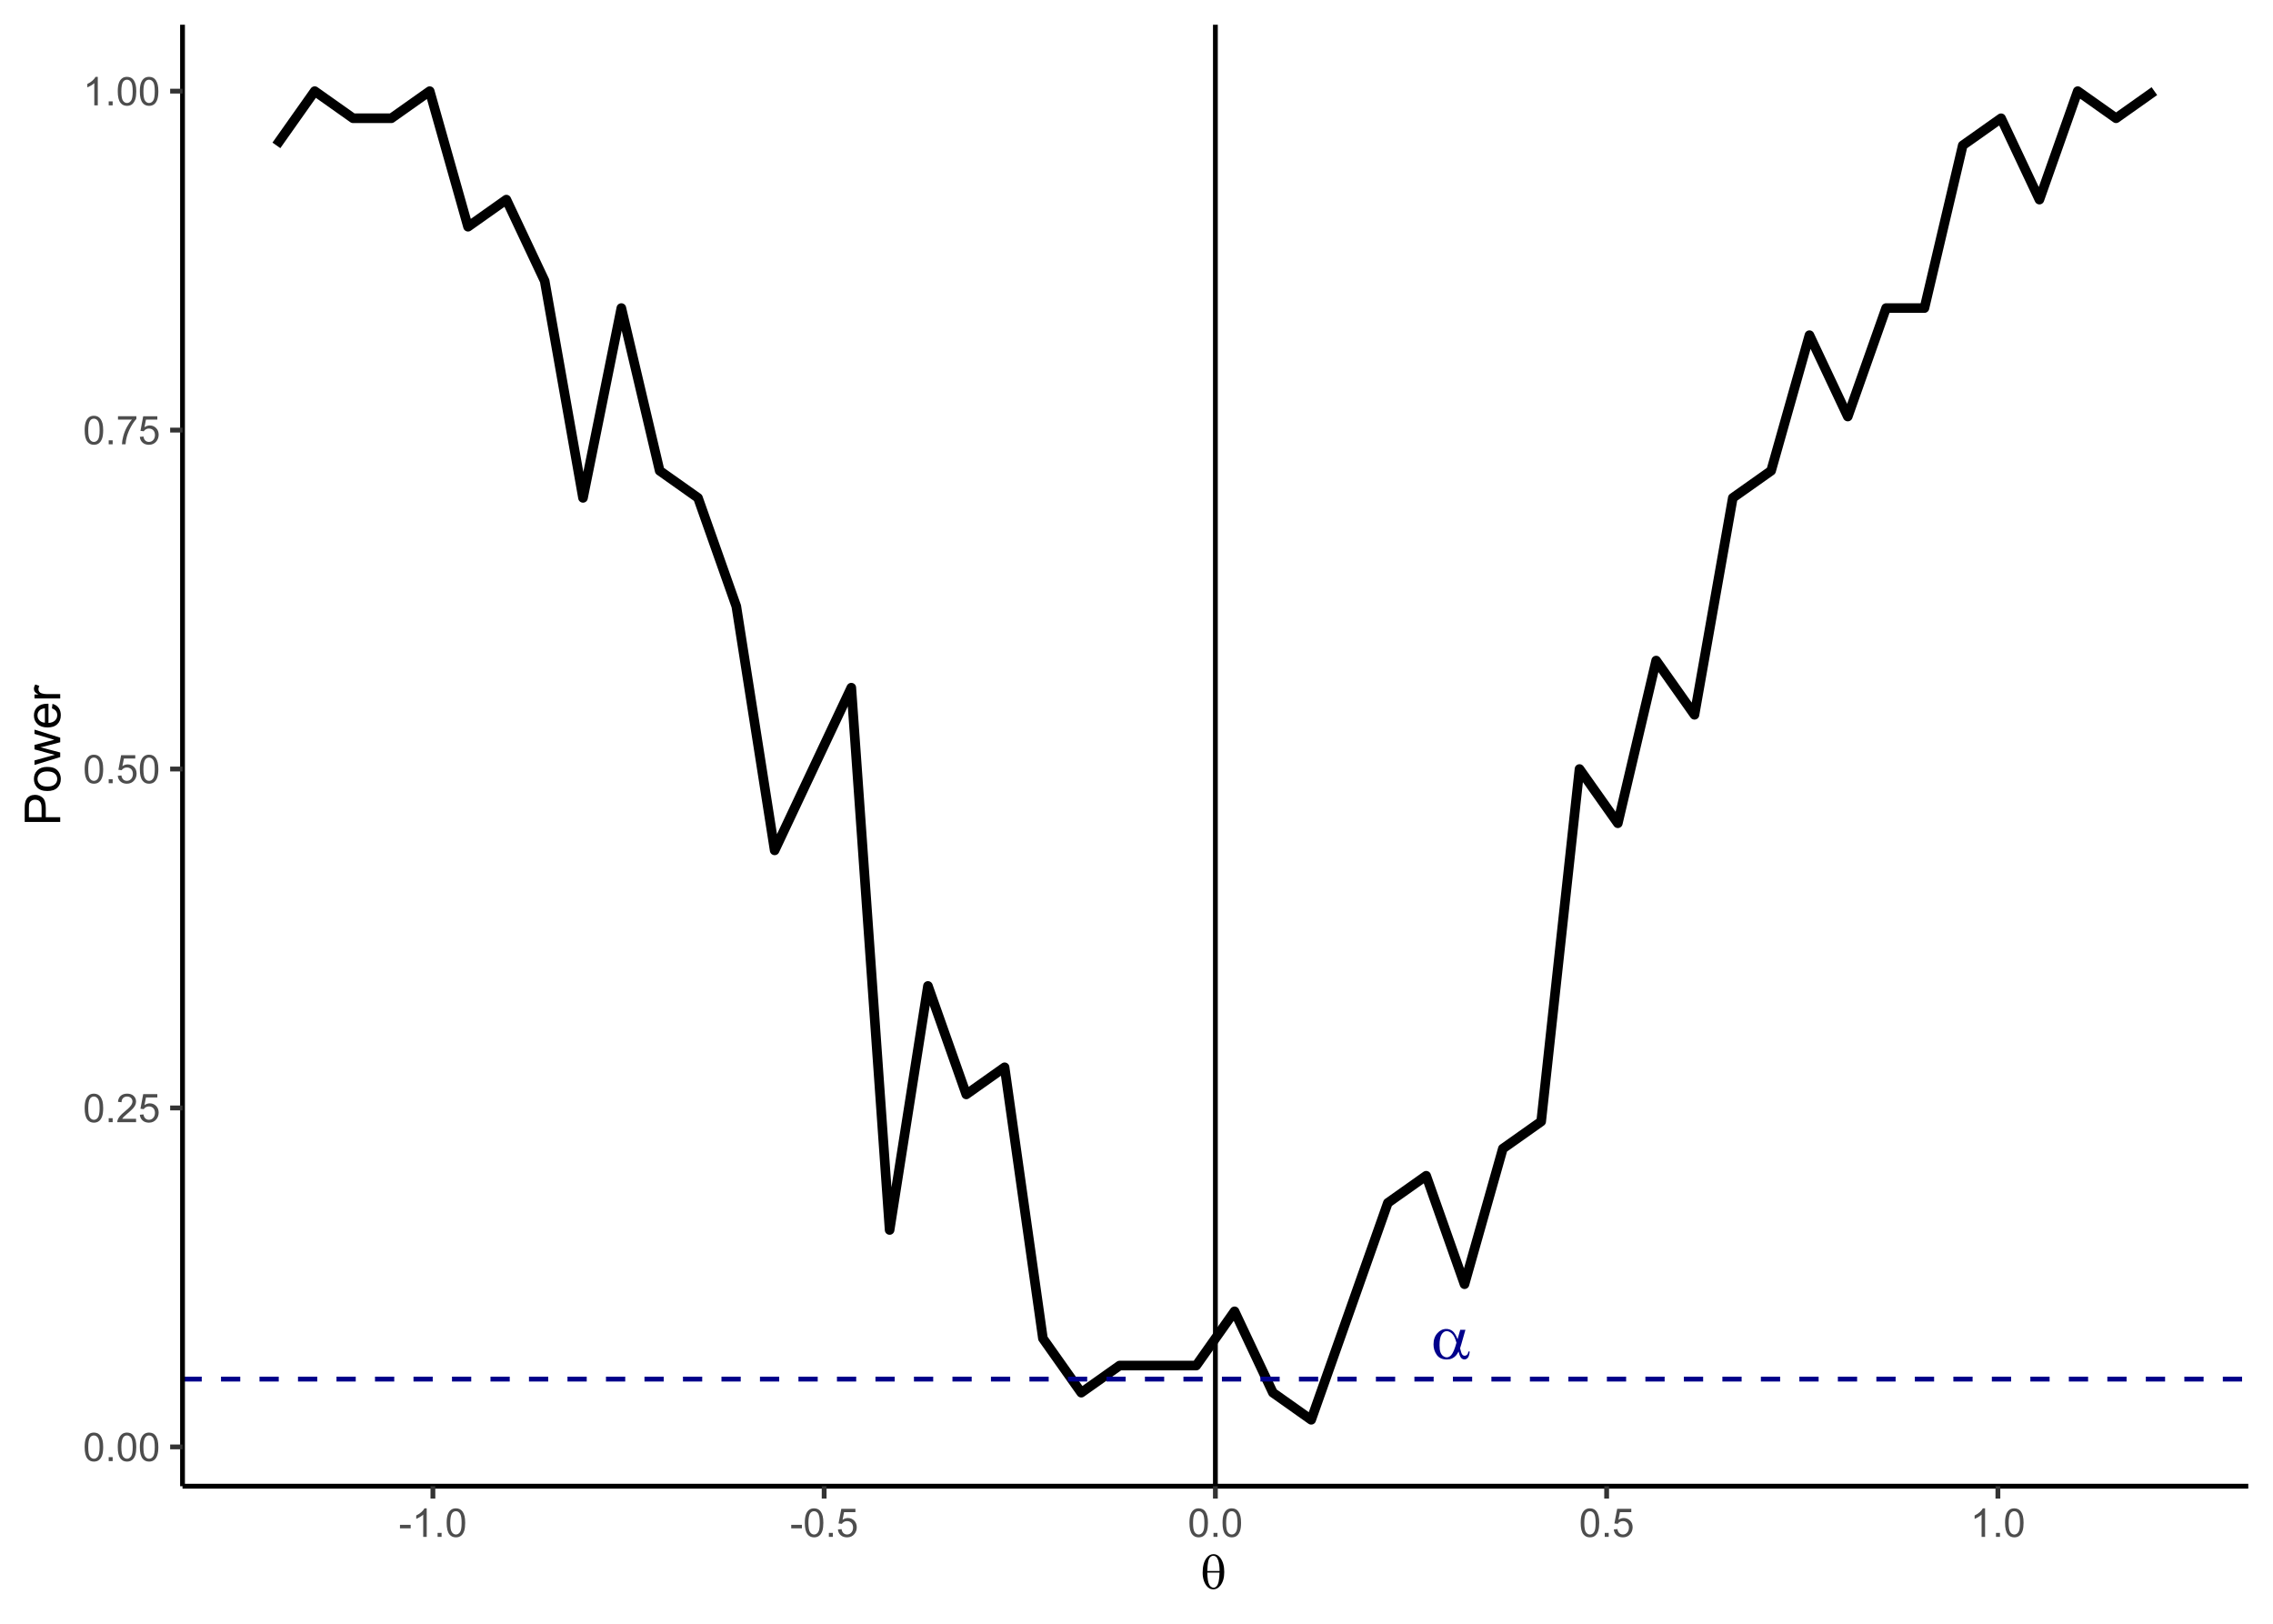
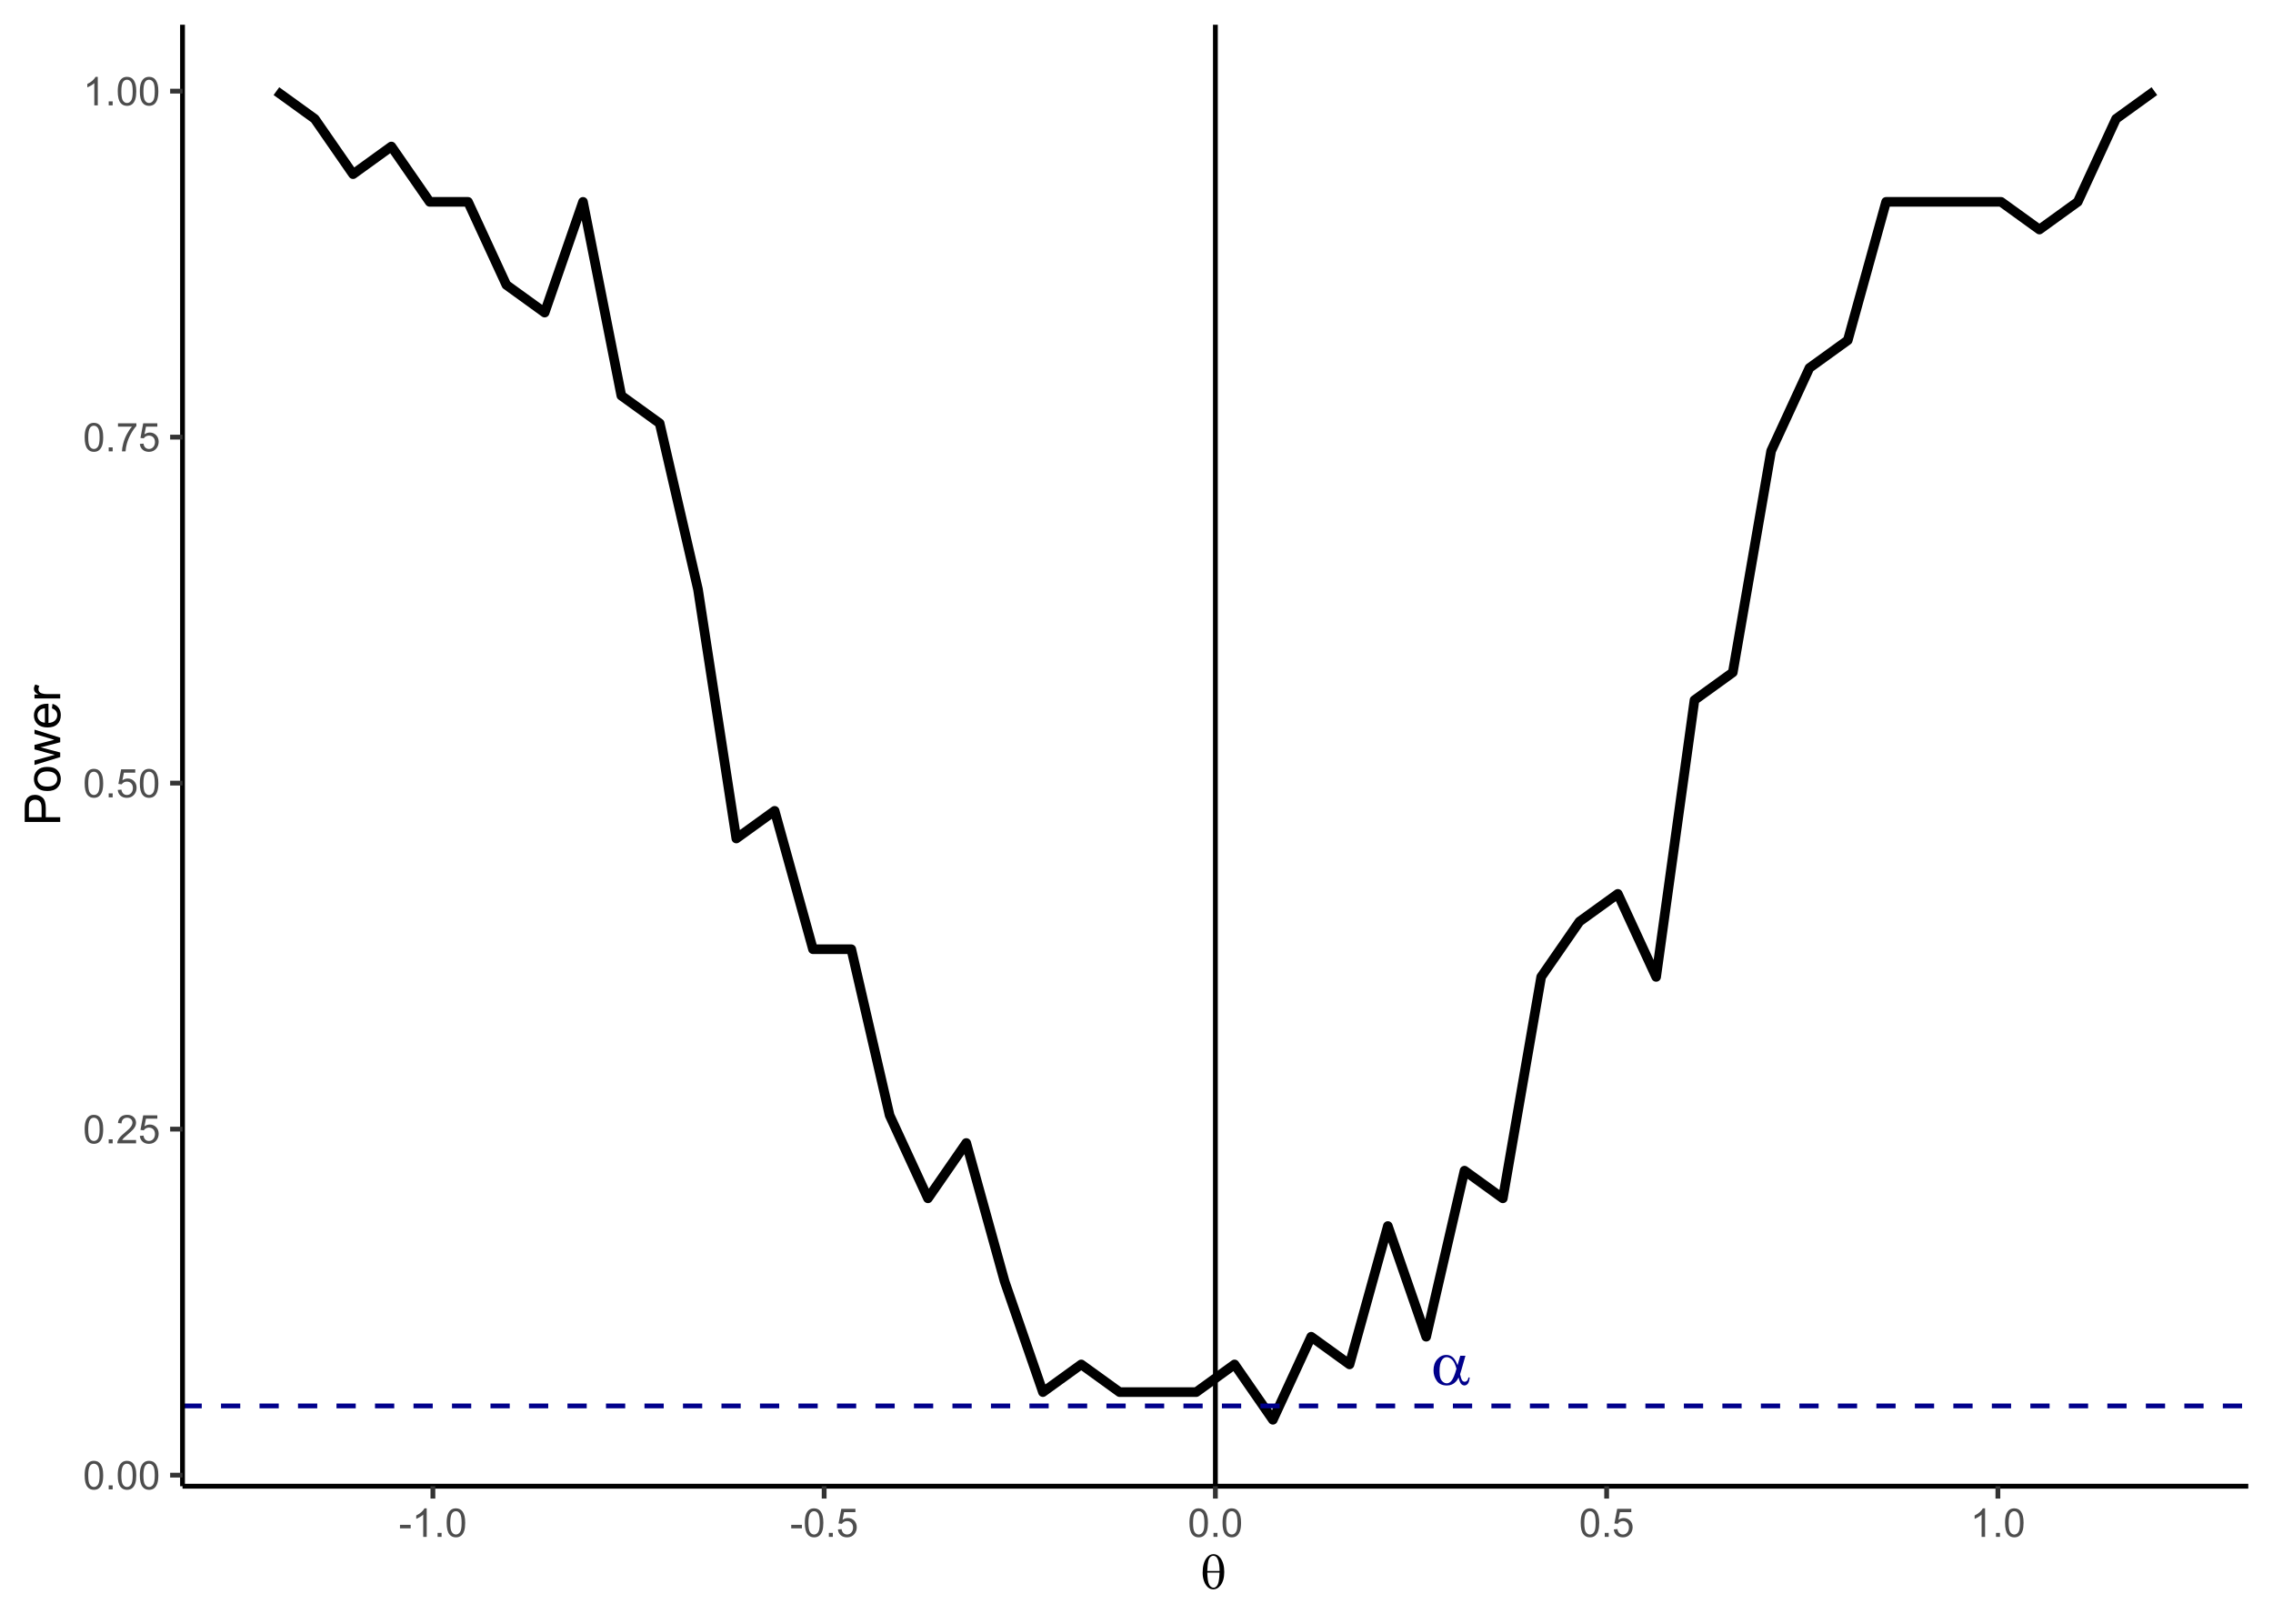
<svg xmlns="http://www.w3.org/2000/svg" xmlns:xlink="http://www.w3.org/1999/xlink" width="504pt" height="360pt" viewBox="0 0 504 360" version="1.1">
  <defs>
    <g>
      <symbol overflow="visible" id="glyph0-0">
        <path style="stroke:none;" d="M 0.715 0 L 0.715 -8.891 L 7.828 -8.891 L 7.828 0 Z M 0.938 -0.223 L 7.605 -0.223 L 7.605 -8.668 L 0.938 -8.668 Z M 0.938 -0.223 " />
      </symbol>
      <symbol overflow="visible" id="glyph0-1">
        <path style="stroke:none;" d="M 6.508 -6.363 L 7.66 -6.363 L 6.758 -3.203 C 6.695 -3 6.602 -2.688 6.473 -2.266 C 6.648 -1.551 6.781 -1.125 6.871 -0.988 C 7.035 -0.73 7.246 -0.602 7.504 -0.605 C 7.688 -0.602 7.859 -0.68 8.016 -0.832 C 8.172 -0.984 8.273 -1.223 8.328 -1.551 L 8.605 -1.551 C 8.539 -0.879 8.398 -0.418 8.184 -0.164 C 7.969 0.086 7.723 0.211 7.441 0.215 C 7.176 0.211 6.934 0.102 6.719 -0.117 C 6.504 -0.34 6.312 -0.816 6.141 -1.551 C 5.938 -1.145 5.738 -0.84 5.543 -0.633 C 5.27 -0.344 4.973 -0.133 4.652 0.008 C 4.332 0.148 3.969 0.223 3.562 0.223 C 2.539 0.223 1.785 -0.117 1.305 -0.797 C 0.82 -1.477 0.578 -2.25 0.582 -3.125 C 0.578 -4.141 0.863 -4.969 1.43 -5.602 C 1.992 -6.234 2.652 -6.551 3.418 -6.551 C 3.941 -6.551 4.406 -6.387 4.812 -6.066 C 5.211 -5.742 5.578 -5.145 5.91 -4.273 Z M 5.668 -3.492 C 5.414 -4.445 5.094 -5.109 4.703 -5.492 C 4.309 -5.867 3.906 -6.059 3.5 -6.059 C 3.043 -6.059 2.668 -5.809 2.367 -5.309 C 2.066 -4.809 1.914 -4.016 1.918 -2.93 C 1.914 -2.285 1.98 -1.777 2.109 -1.414 C 2.238 -1.043 2.434 -0.758 2.695 -0.559 C 2.957 -0.355 3.234 -0.258 3.527 -0.258 C 3.883 -0.258 4.207 -0.422 4.508 -0.75 C 4.906 -1.195 5.293 -2.109 5.668 -3.492 Z M 5.668 -3.492 " />
      </symbol>
      <symbol overflow="visible" id="glyph1-0">
        <path style="stroke:none;" d="M 1.102 0 L 1.102 -5.5 L 5.5 -5.5 L 5.5 0 Z M 1.238 -0.137 L 5.363 -0.137 L 5.363 -5.363 L 1.238 -5.363 Z M 1.238 -0.137 " />
      </symbol>
      <symbol overflow="visible" id="glyph1-1">
        <path style="stroke:none;" d="M 0.367 -3.105 C 0.363 -3.848 0.438 -4.445 0.594 -4.902 C 0.742 -5.355 0.973 -5.707 1.277 -5.953 C 1.578 -6.199 1.957 -6.32 2.418 -6.324 C 2.754 -6.32 3.051 -6.254 3.309 -6.121 C 3.562 -5.984 3.773 -5.789 3.938 -5.531 C 4.102 -5.273 4.23 -4.961 4.328 -4.594 C 4.422 -4.227 4.469 -3.73 4.473 -3.105 C 4.469 -2.367 4.395 -1.77 4.242 -1.316 C 4.09 -0.859 3.863 -0.508 3.562 -0.262 C 3.258 -0.016 2.875 0.105 2.418 0.109 C 1.809 0.105 1.332 -0.109 0.988 -0.547 C 0.57 -1.066 0.363 -1.922 0.367 -3.105 Z M 1.16 -3.105 C 1.16 -2.07 1.281 -1.379 1.523 -1.039 C 1.766 -0.695 2.062 -0.527 2.418 -0.527 C 2.773 -0.527 3.074 -0.699 3.316 -1.043 C 3.559 -1.387 3.68 -2.074 3.68 -3.105 C 3.68 -4.145 3.559 -4.832 3.316 -5.172 C 3.074 -5.512 2.77 -5.684 2.41 -5.684 C 2.051 -5.684 1.77 -5.531 1.559 -5.234 C 1.293 -4.844 1.16 -4.137 1.16 -3.105 Z M 1.16 -3.105 " />
      </symbol>
      <symbol overflow="visible" id="glyph1-2">
        <path style="stroke:none;" d="M 0.801 0 L 0.801 -0.883 L 1.68 -0.883 L 1.68 0 Z M 0.801 0 " />
      </symbol>
      <symbol overflow="visible" id="glyph1-3">
        <path style="stroke:none;" d="M 4.43 -0.742 L 4.43 0 L 0.266 0 C 0.258 -0.188 0.289 -0.367 0.355 -0.539 C 0.461 -0.82 0.629 -1.098 0.863 -1.375 C 1.094 -1.648 1.434 -1.965 1.879 -2.328 C 2.562 -2.887 3.023 -3.332 3.266 -3.664 C 3.5 -3.988 3.621 -4.301 3.625 -4.594 C 3.621 -4.898 3.512 -5.156 3.297 -5.367 C 3.074 -5.578 2.789 -5.684 2.441 -5.684 C 2.066 -5.684 1.77 -5.57 1.547 -5.348 C 1.32 -5.125 1.207 -4.816 1.207 -4.422 L 0.414 -4.504 C 0.465 -5.094 0.668 -5.543 1.027 -5.855 C 1.379 -6.164 1.855 -6.32 2.457 -6.324 C 3.059 -6.32 3.539 -6.152 3.891 -5.82 C 4.242 -5.484 4.418 -5.07 4.422 -4.578 C 4.418 -4.32 4.367 -4.074 4.266 -3.832 C 4.164 -3.59 3.992 -3.332 3.754 -3.062 C 3.512 -2.793 3.113 -2.426 2.562 -1.957 C 2.094 -1.566 1.797 -1.301 1.664 -1.16 C 1.531 -1.02 1.422 -0.879 1.34 -0.742 Z M 4.43 -0.742 " />
      </symbol>
      <symbol overflow="visible" id="glyph1-4">
        <path style="stroke:none;" d="M 0.367 -1.648 L 1.176 -1.719 C 1.234 -1.32 1.375 -1.023 1.594 -0.824 C 1.812 -0.625 2.078 -0.527 2.391 -0.527 C 2.762 -0.527 3.074 -0.668 3.336 -0.949 C 3.59 -1.23 3.719 -1.602 3.723 -2.066 C 3.719 -2.504 3.594 -2.852 3.348 -3.109 C 3.098 -3.363 2.773 -3.492 2.375 -3.492 C 2.125 -3.492 1.902 -3.434 1.703 -3.32 C 1.5 -3.207 1.344 -3.062 1.23 -2.883 L 0.504 -2.977 L 1.113 -6.215 L 4.246 -6.215 L 4.246 -5.473 L 1.73 -5.473 L 1.391 -3.781 C 1.766 -4.039 2.164 -4.172 2.582 -4.176 C 3.129 -4.172 3.594 -3.98 3.973 -3.605 C 4.352 -3.223 4.539 -2.734 4.543 -2.137 C 4.539 -1.562 4.375 -1.07 4.043 -0.656 C 3.637 -0.148 3.086 0.105 2.391 0.109 C 1.816 0.105 1.348 -0.051 0.984 -0.371 C 0.621 -0.691 0.414 -1.117 0.367 -1.648 Z M 0.367 -1.648 " />
      </symbol>
      <symbol overflow="visible" id="glyph1-5">
        <path style="stroke:none;" d="M 0.418 -5.473 L 0.418 -6.219 L 4.496 -6.219 L 4.496 -5.617 C 4.09 -5.188 3.691 -4.621 3.301 -3.914 C 2.902 -3.203 2.602 -2.473 2.391 -1.73 C 2.234 -1.199 2.133 -0.625 2.094 0 L 1.297 0 C 1.305 -0.492 1.402 -1.09 1.59 -1.793 C 1.773 -2.496 2.043 -3.172 2.391 -3.824 C 2.738 -4.477 3.109 -5.027 3.504 -5.473 Z M 0.418 -5.473 " />
      </symbol>
      <symbol overflow="visible" id="glyph1-6">
        <path style="stroke:none;" d="M 3.277 0 L 2.504 0 L 2.504 -4.93 C 2.316 -4.75 2.074 -4.574 1.773 -4.395 C 1.469 -4.215 1.195 -4.082 0.957 -3.996 L 0.957 -4.742 C 1.387 -4.941 1.766 -5.188 2.09 -5.48 C 2.414 -5.77 2.645 -6.051 2.781 -6.324 L 3.277 -6.324 Z M 3.277 0 " />
      </symbol>
      <symbol overflow="visible" id="glyph1-7">
        <path style="stroke:none;" d="M 0.281 -1.891 L 0.281 -2.668 L 2.656 -2.668 L 2.656 -1.891 Z M 0.281 -1.891 " />
      </symbol>
      <symbol overflow="visible" id="glyph2-0">
        <path style="stroke:none;" d="M 0.555 0 L 0.555 -6.875 L 6.055 -6.875 L 6.055 0 Z M 0.727 -0.172 L 5.883 -0.172 L 5.883 -6.703 L 0.727 -6.703 Z M 0.727 -0.172 " />
      </symbol>
      <symbol overflow="visible" id="glyph2-1">
        <path style="stroke:none;" d="M 0.477 -3.52 C 0.473 -4.926 0.762 -6.012 1.336 -6.777 C 1.77 -7.348 2.289 -7.633 2.895 -7.637 C 3.48 -7.633 3.98 -7.359 4.398 -6.812 C 4.977 -6.039 5.266 -4.992 5.27 -3.668 C 5.266 -2.406 4.98 -1.41 4.414 -0.684 C 3.969 -0.117 3.449 0.164 2.848 0.168 C 2.52 0.164 2.219 0.09 1.953 -0.066 C 1.68 -0.223 1.441 -0.453 1.238 -0.75 C 1.027 -1.047 0.871 -1.359 0.762 -1.695 C 0.57 -2.266 0.473 -2.875 0.477 -3.52 Z M 4.234 -3.898 C 4.227 -4.828 4.137 -5.578 3.965 -6.148 C 3.824 -6.578 3.645 -6.891 3.422 -7.078 C 3.258 -7.211 3.066 -7.277 2.852 -7.281 C 2.605 -7.277 2.383 -7.184 2.18 -6.996 C 1.977 -6.809 1.82 -6.492 1.715 -6.047 C 1.609 -5.602 1.539 -4.883 1.504 -3.898 Z M 1.504 -3.547 C 1.516 -2.906 1.562 -2.336 1.648 -1.828 C 1.707 -1.438 1.812 -1.098 1.965 -0.816 C 2.051 -0.641 2.184 -0.496 2.359 -0.379 C 2.527 -0.258 2.711 -0.199 2.91 -0.199 C 3.137 -0.199 3.355 -0.305 3.562 -0.52 C 3.766 -0.734 3.918 -1.082 4.027 -1.559 C 4.129 -2.035 4.195 -2.695 4.223 -3.547 Z M 1.504 -3.547 " />
      </symbol>
      <symbol overflow="visible" id="glyph3-0">
        <path style="stroke:none;" d="M 0 -1.375 L -6.875 -1.375 L -6.875 -6.875 L 0 -6.875 Z M -0.172 -1.547 L -0.172 -6.703 L -6.703 -6.703 L -6.703 -1.547 Z M -0.172 -1.547 " />
      </symbol>
      <symbol overflow="visible" id="glyph3-1">
        <path style="stroke:none;" d="M 0 -0.848 L -7.875 -0.848 L -7.875 -3.82 C -7.875 -4.34 -7.848 -4.738 -7.797 -5.016 C -7.73 -5.402 -7.609 -5.727 -7.43 -5.988 C -7.25 -6.25 -6.996 -6.461 -6.672 -6.621 C -6.344 -6.777 -5.984 -6.855 -5.598 -6.859 C -4.926 -6.855 -4.359 -6.641 -3.895 -6.219 C -3.43 -5.789 -3.199 -5.02 -3.199 -3.91 L -3.203 -1.891 L 0 -1.891 Z M -4.129 -1.891 L -4.129 -3.926 C -4.125 -4.598 -4.25 -5.074 -4.504 -5.359 C -4.754 -5.641 -5.105 -5.781 -5.562 -5.785 C -5.891 -5.781 -6.176 -5.699 -6.41 -5.535 C -6.645 -5.367 -6.797 -5.148 -6.875 -4.875 C -6.918 -4.699 -6.941 -4.375 -6.945 -3.906 L -6.945 -1.891 Z M -4.129 -1.891 " />
      </symbol>
      <symbol overflow="visible" id="glyph3-2">
        <path style="stroke:none;" d="M -2.852 -0.367 C -3.906 -0.363 -4.688 -0.656 -5.199 -1.246 C -5.617 -1.734 -5.828 -2.332 -5.832 -3.039 C -5.828 -3.82 -5.574 -4.461 -5.062 -4.961 C -4.547 -5.457 -3.836 -5.707 -2.934 -5.711 C -2.195 -5.707 -1.617 -5.598 -1.199 -5.379 C -0.777 -5.156 -0.449 -4.832 -0.219 -4.414 C 0.016 -3.992 0.129 -3.535 0.129 -3.039 C 0.129 -2.238 -0.125 -1.594 -0.637 -1.105 C -1.148 -0.609 -1.887 -0.363 -2.852 -0.367 Z M -2.852 -1.359 C -2.121 -1.359 -1.574 -1.516 -1.211 -1.836 C -0.844 -2.152 -0.66 -2.555 -0.664 -3.039 C -0.66 -3.516 -0.844 -3.914 -1.211 -4.234 C -1.574 -4.551 -2.133 -4.711 -2.883 -4.715 C -3.586 -4.711 -4.117 -4.551 -4.484 -4.234 C -4.844 -3.91 -5.027 -3.512 -5.031 -3.039 C -5.027 -2.555 -4.848 -2.152 -4.488 -1.836 C -4.129 -1.516 -3.582 -1.359 -2.852 -1.359 Z M -2.852 -1.359 " />
      </symbol>
      <symbol overflow="visible" id="glyph3-3">
        <path style="stroke:none;" d="M 0 -1.777 L -5.703 -0.031 L -5.703 -1.031 L -2.41 -1.938 L -1.188 -2.277 C -1.246 -2.289 -1.637 -2.387 -2.363 -2.574 L -5.703 -3.48 L -5.703 -4.473 L -2.395 -5.328 L -1.305 -5.613 L -2.406 -5.941 L -5.703 -6.918 L -5.703 -7.859 L 0 -6.074 L 0 -5.07 L -3.414 -4.164 L -4.387 -3.941 L 0 -2.789 Z M 0 -1.777 " />
      </symbol>
      <symbol overflow="visible" id="glyph3-4">
        <path style="stroke:none;" d="M -1.836 -4.629 L -1.715 -5.629 C -1.125 -5.469 -0.672 -5.176 -0.352 -4.75 C -0.031 -4.324 0.129 -3.781 0.129 -3.121 C 0.129 -2.281 -0.125 -1.617 -0.641 -1.133 C -1.152 -0.641 -1.875 -0.398 -2.805 -0.402 C -3.762 -0.398 -4.504 -0.645 -5.035 -1.145 C -5.562 -1.637 -5.828 -2.277 -5.832 -3.066 C -5.828 -3.824 -5.57 -4.449 -5.051 -4.934 C -4.531 -5.418 -3.801 -5.66 -2.863 -5.66 C -2.805 -5.66 -2.719 -5.656 -2.605 -5.656 L -2.605 -1.402 C -1.977 -1.434 -1.496 -1.613 -1.164 -1.934 C -0.828 -2.25 -0.66 -2.645 -0.664 -3.125 C -0.66 -3.477 -0.754 -3.781 -0.941 -4.031 C -1.125 -4.281 -1.422 -4.48 -1.836 -4.629 Z M -3.398 -1.457 L -3.398 -4.641 C -3.879 -4.598 -4.238 -4.473 -4.48 -4.273 C -4.852 -3.961 -5.039 -3.562 -5.039 -3.078 C -5.039 -2.629 -4.891 -2.258 -4.594 -1.957 C -4.297 -1.652 -3.898 -1.484 -3.398 -1.457 Z M -3.398 -1.457 " />
      </symbol>
      <symbol overflow="visible" id="glyph3-5">
        <path style="stroke:none;" d="M 0 -0.715 L -5.703 -0.715 L -5.703 -1.586 L -4.84 -1.586 C -5.242 -1.805 -5.508 -2.008 -5.637 -2.199 C -5.766 -2.383 -5.828 -2.59 -5.832 -2.82 C -5.828 -3.141 -5.727 -3.473 -5.523 -3.812 L -4.625 -3.48 C -4.762 -3.242 -4.832 -3.004 -4.836 -2.773 C -4.832 -2.555 -4.77 -2.363 -4.645 -2.199 C -4.516 -2.027 -4.34 -1.91 -4.113 -1.844 C -3.77 -1.73 -3.391 -1.676 -2.984 -1.68 L 0 -1.68 Z M 0 -0.715 " />
      </symbol>
    </g>
    <clipPath id="clip1">
      <path d="M 40.469 5.48 L 498.523 5.48 L 498.523 329.508 L 40.469 329.508 Z M 40.469 5.48 " />
    </clipPath>
    <clipPath id="clip2">
-       <path d="M 40.469 305 L 498.523 305 L 498.523 307 L 40.469 307 Z M 40.469 305 " />
+       <path d="M 40.469 311 L 498.523 311 L 498.523 313 L 40.469 313 Z M 40.469 311 " />
    </clipPath>
    <clipPath id="clip3">
      <path d="M 268 5.48 L 271 5.48 L 271 329.508 L 268 329.508 Z M 268 5.48 " />
    </clipPath>
  </defs>
  <g id="surface39">
    <rect x="0" y="0" width="504" height="360" style="fill:rgb(100%,100%,100%);fill-opacity:1;stroke:none;" />
    <rect x="0" y="0" width="504" height="360" style="fill:rgb(100%,100%,100%);fill-opacity:1;stroke:none;" />
    <path style="fill:none;stroke-width:1.067;stroke-linecap:round;stroke-linejoin:round;stroke:rgb(100%,100%,100%);stroke-opacity:1;stroke-miterlimit:10;" d="M 0 360 L 504 360 L 504 0 L 0 0 Z M 0 360 " />
    <g clip-path="url(#clip1)" clip-rule="nonzero">
      <path style=" stroke:none;fill-rule:nonzero;fill:rgb(100%,100%,100%);fill-opacity:1;" d="M 40.469 329.508 L 498.523 329.508 L 498.523 5.48 L 40.469 5.48 Z M 40.469 329.508 " />
    </g>
-     <path style="fill:none;stroke-width:2.134;stroke-linecap:butt;stroke-linejoin:round;stroke:rgb(0%,0%,0%);stroke-opacity:1;stroke-miterlimit:10;" d="M 61.289 32.23 L 69.785 20.207 L 78.285 26.219 L 86.781 26.219 L 95.281 20.207 L 103.777 50.266 L 112.277 44.254 L 120.773 62.289 L 129.273 110.383 L 137.773 68.301 L 146.27 104.371 L 154.77 110.383 L 163.266 134.43 L 171.766 188.535 L 180.262 170.5 L 188.762 152.465 L 197.258 272.699 L 205.758 218.594 L 214.254 242.641 L 222.754 236.629 L 231.25 296.746 L 239.75 308.77 L 248.25 302.758 L 265.246 302.758 L 273.742 290.734 L 282.242 308.77 L 290.738 314.781 L 299.238 290.734 L 307.734 266.688 L 316.234 260.676 L 324.73 284.723 L 333.23 254.664 L 341.73 248.652 L 350.227 170.5 L 358.727 182.523 L 367.223 146.453 L 375.723 158.477 L 384.219 110.383 L 392.719 104.371 L 401.215 74.312 L 409.715 92.348 L 418.211 68.301 L 426.711 68.301 L 435.207 32.23 L 443.707 26.219 L 452.207 44.254 L 460.703 20.207 L 469.203 26.219 L 477.699 20.207 " />
+     <path style="fill:none;stroke-width:2.134;stroke-linecap:butt;stroke-linejoin:round;stroke:rgb(0%,0%,0%);stroke-opacity:1;stroke-miterlimit:10;" d="M 61.289 20.207 L 69.785 26.344 L 78.285 38.617 L 86.781 32.48 L 95.281 44.754 L 103.777 44.754 L 112.277 63.168 L 120.773 69.305 L 129.273 44.754 L 137.773 87.715 L 146.27 93.852 L 154.77 130.672 L 163.266 185.906 L 171.766 179.77 L 180.262 210.453 L 188.762 210.453 L 197.258 247.273 L 205.758 265.684 L 214.254 253.41 L 222.754 284.094 L 231.25 308.645 L 239.75 302.504 L 248.25 308.645 L 265.246 308.645 L 273.742 302.504 L 282.242 314.781 L 290.738 296.367 L 299.238 302.504 L 307.734 271.82 L 316.234 296.367 L 324.73 259.547 L 333.23 265.684 L 341.73 216.59 L 350.227 204.316 L 358.727 198.18 L 367.223 216.59 L 375.723 155.219 L 384.219 149.082 L 392.719 99.988 L 401.215 81.578 L 409.715 75.441 L 418.211 44.754 L 443.707 44.754 L 452.207 50.891 L 460.703 44.754 L 469.203 26.344 L 477.699 20.207 " />
    <g clip-path="url(#clip2)" clip-rule="nonzero">
-       <path style="fill:none;stroke-width:1.067;stroke-linecap:butt;stroke-linejoin:round;stroke:rgb(0%,0%,54.51%);stroke-opacity:1;stroke-dasharray:4.268,4.268;stroke-miterlimit:10;" d="M 40.469 305.762 L 498.52 305.762 " />
+       <path style="fill:none;stroke-width:1.067;stroke-linecap:butt;stroke-linejoin:round;stroke:rgb(0%,0%,54.51%);stroke-opacity:1;stroke-dasharray:4.268,4.268;stroke-miterlimit:10;" d="M 40.469 311.711 L 498.52 311.711 " />
    </g>
    <g clip-path="url(#clip3)" clip-rule="nonzero">
      <path style="fill:none;stroke-width:1.067;stroke-linecap:butt;stroke-linejoin:round;stroke:rgb(0%,0%,0%);stroke-opacity:1;stroke-miterlimit:10;" d="M 269.492 329.508 L 269.492 5.48 " />
    </g>
    <g style="fill:rgb(0%,0%,54.51%);fill-opacity:1;">
-       <use xlink:href="#glyph0-1" x="317.277" y="301.191" />
+       <use xlink:href="#glyph0-1" x="317.277" y="306.953" />
    </g>
    <path style="fill:none;stroke-width:1.067;stroke-linecap:butt;stroke-linejoin:round;stroke:rgb(0%,0%,0%);stroke-opacity:1;stroke-miterlimit:10;" d="M 40.469 329.508 L 40.469 5.48 " />
    <g style="fill:rgb(30.196%,30.196%,30.196%);fill-opacity:1;">
-       <use xlink:href="#glyph1-1" x="18.406" y="323.941" />
-       <use xlink:href="#glyph1-2" x="23.3" y="323.941" />
-       <use xlink:href="#glyph1-1" x="25.745" y="323.941" />
-       <use xlink:href="#glyph1-1" x="30.639" y="323.941" />
+       <use xlink:href="#glyph1-1" x="18.406" y="330.203" />
+       <use xlink:href="#glyph1-2" x="23.3" y="330.203" />
+       <use xlink:href="#glyph1-1" x="25.745" y="330.203" />
+       <use xlink:href="#glyph1-1" x="30.639" y="330.203" />
    </g>
    <g style="fill:rgb(30.196%,30.196%,30.196%);fill-opacity:1;">
-       <use xlink:href="#glyph1-1" x="18.406" y="248.797" />
-       <use xlink:href="#glyph1-2" x="23.3" y="248.797" />
-       <use xlink:href="#glyph1-3" x="25.745" y="248.797" />
-       <use xlink:href="#glyph1-4" x="30.639" y="248.797" />
+       <use xlink:href="#glyph1-1" x="18.406" y="253.492" />
+       <use xlink:href="#glyph1-2" x="23.3" y="253.492" />
+       <use xlink:href="#glyph1-3" x="25.745" y="253.492" />
+       <use xlink:href="#glyph1-4" x="30.639" y="253.492" />
    </g>
    <g style="fill:rgb(30.196%,30.196%,30.196%);fill-opacity:1;">
-       <use xlink:href="#glyph1-1" x="18.406" y="173.648" />
-       <use xlink:href="#glyph1-2" x="23.3" y="173.648" />
-       <use xlink:href="#glyph1-4" x="25.745" y="173.648" />
-       <use xlink:href="#glyph1-1" x="30.639" y="173.648" />
+       <use xlink:href="#glyph1-1" x="18.406" y="176.781" />
+       <use xlink:href="#glyph1-2" x="23.3" y="176.781" />
+       <use xlink:href="#glyph1-4" x="25.745" y="176.781" />
+       <use xlink:href="#glyph1-1" x="30.639" y="176.781" />
    </g>
    <g style="fill:rgb(30.196%,30.196%,30.196%);fill-opacity:1;">
-       <use xlink:href="#glyph1-1" x="18.406" y="98.504" />
-       <use xlink:href="#glyph1-2" x="23.3" y="98.504" />
-       <use xlink:href="#glyph1-5" x="25.745" y="98.504" />
-       <use xlink:href="#glyph1-4" x="30.639" y="98.504" />
+       <use xlink:href="#glyph1-1" x="18.406" y="100.07" />
+       <use xlink:href="#glyph1-2" x="23.3" y="100.07" />
+       <use xlink:href="#glyph1-5" x="25.745" y="100.07" />
+       <use xlink:href="#glyph1-4" x="30.639" y="100.07" />
    </g>
    <g style="fill:rgb(30.196%,30.196%,30.196%);fill-opacity:1;">
      <use xlink:href="#glyph1-6" x="18.406" y="23.359" />
      <use xlink:href="#glyph1-2" x="23.3" y="23.359" />
      <use xlink:href="#glyph1-1" x="25.745" y="23.359" />
      <use xlink:href="#glyph1-1" x="30.639" y="23.359" />
    </g>
-     <path style="fill:none;stroke-width:1.067;stroke-linecap:butt;stroke-linejoin:round;stroke:rgb(20%,20%,20%);stroke-opacity:1;stroke-miterlimit:10;" d="M 37.727 320.793 L 40.469 320.793 " />
-     <path style="fill:none;stroke-width:1.067;stroke-linecap:butt;stroke-linejoin:round;stroke:rgb(20%,20%,20%);stroke-opacity:1;stroke-miterlimit:10;" d="M 37.727 245.645 L 40.469 245.645 " />
-     <path style="fill:none;stroke-width:1.067;stroke-linecap:butt;stroke-linejoin:round;stroke:rgb(20%,20%,20%);stroke-opacity:1;stroke-miterlimit:10;" d="M 37.727 170.5 L 40.469 170.5 " />
-     <path style="fill:none;stroke-width:1.067;stroke-linecap:butt;stroke-linejoin:round;stroke:rgb(20%,20%,20%);stroke-opacity:1;stroke-miterlimit:10;" d="M 37.727 95.355 L 40.469 95.355 " />
+     <path style="fill:none;stroke-width:1.067;stroke-linecap:butt;stroke-linejoin:round;stroke:rgb(20%,20%,20%);stroke-opacity:1;stroke-miterlimit:10;" d="M 37.727 327.055 L 40.469 327.055 " />
+     <path style="fill:none;stroke-width:1.067;stroke-linecap:butt;stroke-linejoin:round;stroke:rgb(20%,20%,20%);stroke-opacity:1;stroke-miterlimit:10;" d="M 37.727 250.344 L 40.469 250.344 " />
+     <path style="fill:none;stroke-width:1.067;stroke-linecap:butt;stroke-linejoin:round;stroke:rgb(20%,20%,20%);stroke-opacity:1;stroke-miterlimit:10;" d="M 37.727 173.629 L 40.469 173.629 " />
+     <path style="fill:none;stroke-width:1.067;stroke-linecap:butt;stroke-linejoin:round;stroke:rgb(20%,20%,20%);stroke-opacity:1;stroke-miterlimit:10;" d="M 37.727 96.918 L 40.469 96.918 " />
    <path style="fill:none;stroke-width:1.067;stroke-linecap:butt;stroke-linejoin:round;stroke:rgb(20%,20%,20%);stroke-opacity:1;stroke-miterlimit:10;" d="M 37.727 20.207 L 40.469 20.207 " />
    <path style="fill:none;stroke-width:1.067;stroke-linecap:butt;stroke-linejoin:round;stroke:rgb(0%,0%,0%);stroke-opacity:1;stroke-miterlimit:10;" d="M 40.469 329.508 L 498.52 329.508 " />
    <path style="fill:none;stroke-width:1.067;stroke-linecap:butt;stroke-linejoin:round;stroke:rgb(20%,20%,20%);stroke-opacity:1;stroke-miterlimit:10;" d="M 95.988 332.246 L 95.988 329.508 " />
    <path style="fill:none;stroke-width:1.067;stroke-linecap:butt;stroke-linejoin:round;stroke:rgb(20%,20%,20%);stroke-opacity:1;stroke-miterlimit:10;" d="M 182.742 332.246 L 182.742 329.508 " />
    <path style="fill:none;stroke-width:1.067;stroke-linecap:butt;stroke-linejoin:round;stroke:rgb(20%,20%,20%);stroke-opacity:1;stroke-miterlimit:10;" d="M 269.492 332.246 L 269.492 329.508 " />
    <path style="fill:none;stroke-width:1.067;stroke-linecap:butt;stroke-linejoin:round;stroke:rgb(20%,20%,20%);stroke-opacity:1;stroke-miterlimit:10;" d="M 356.246 332.246 L 356.246 329.508 " />
    <path style="fill:none;stroke-width:1.067;stroke-linecap:butt;stroke-linejoin:round;stroke:rgb(20%,20%,20%);stroke-opacity:1;stroke-miterlimit:10;" d="M 443 332.246 L 443 329.508 " />
    <g style="fill:rgb(30.196%,30.196%,30.196%);fill-opacity:1;">
      <use xlink:href="#glyph1-7" x="88.406" y="340.738" />
      <use xlink:href="#glyph1-6" x="91.337" y="340.738" />
      <use xlink:href="#glyph1-2" x="96.231" y="340.738" />
      <use xlink:href="#glyph1-1" x="98.676" y="340.738" />
    </g>
    <g style="fill:rgb(30.196%,30.196%,30.196%);fill-opacity:1;">
      <use xlink:href="#glyph1-7" x="175.16" y="340.738" />
      <use xlink:href="#glyph1-1" x="178.091" y="340.738" />
      <use xlink:href="#glyph1-2" x="182.985" y="340.738" />
      <use xlink:href="#glyph1-4" x="185.43" y="340.738" />
    </g>
    <g style="fill:rgb(30.196%,30.196%,30.196%);fill-opacity:1;">
      <use xlink:href="#glyph1-1" x="263.375" y="340.738" />
      <use xlink:href="#glyph1-2" x="268.269" y="340.738" />
      <use xlink:href="#glyph1-1" x="270.714" y="340.738" />
    </g>
    <g style="fill:rgb(30.196%,30.196%,30.196%);fill-opacity:1;">
      <use xlink:href="#glyph1-1" x="350.129" y="340.738" />
      <use xlink:href="#glyph1-2" x="355.023" y="340.738" />
      <use xlink:href="#glyph1-4" x="357.468" y="340.738" />
    </g>
    <g style="fill:rgb(30.196%,30.196%,30.196%);fill-opacity:1;">
      <use xlink:href="#glyph1-6" x="436.883" y="340.738" />
      <use xlink:href="#glyph1-2" x="441.777" y="340.738" />
      <use xlink:href="#glyph1-1" x="444.222" y="340.738" />
    </g>
    <g style="fill:rgb(0%,0%,0%);fill-opacity:1;">
      <use xlink:href="#glyph2-1" x="266.191" y="352.207" />
    </g>
    <g style="fill:rgb(0%,0%,0%);fill-opacity:1;">
      <use xlink:href="#glyph3-1" x="13.352" y="183.082" />
      <use xlink:href="#glyph3-2" x="13.352" y="175.745" />
      <use xlink:href="#glyph3-3" x="13.352" y="169.627" />
      <use xlink:href="#glyph3-4" x="13.352" y="161.684" />
      <use xlink:href="#glyph3-5" x="13.352" y="155.566" />
    </g>
  </g>
</svg>
